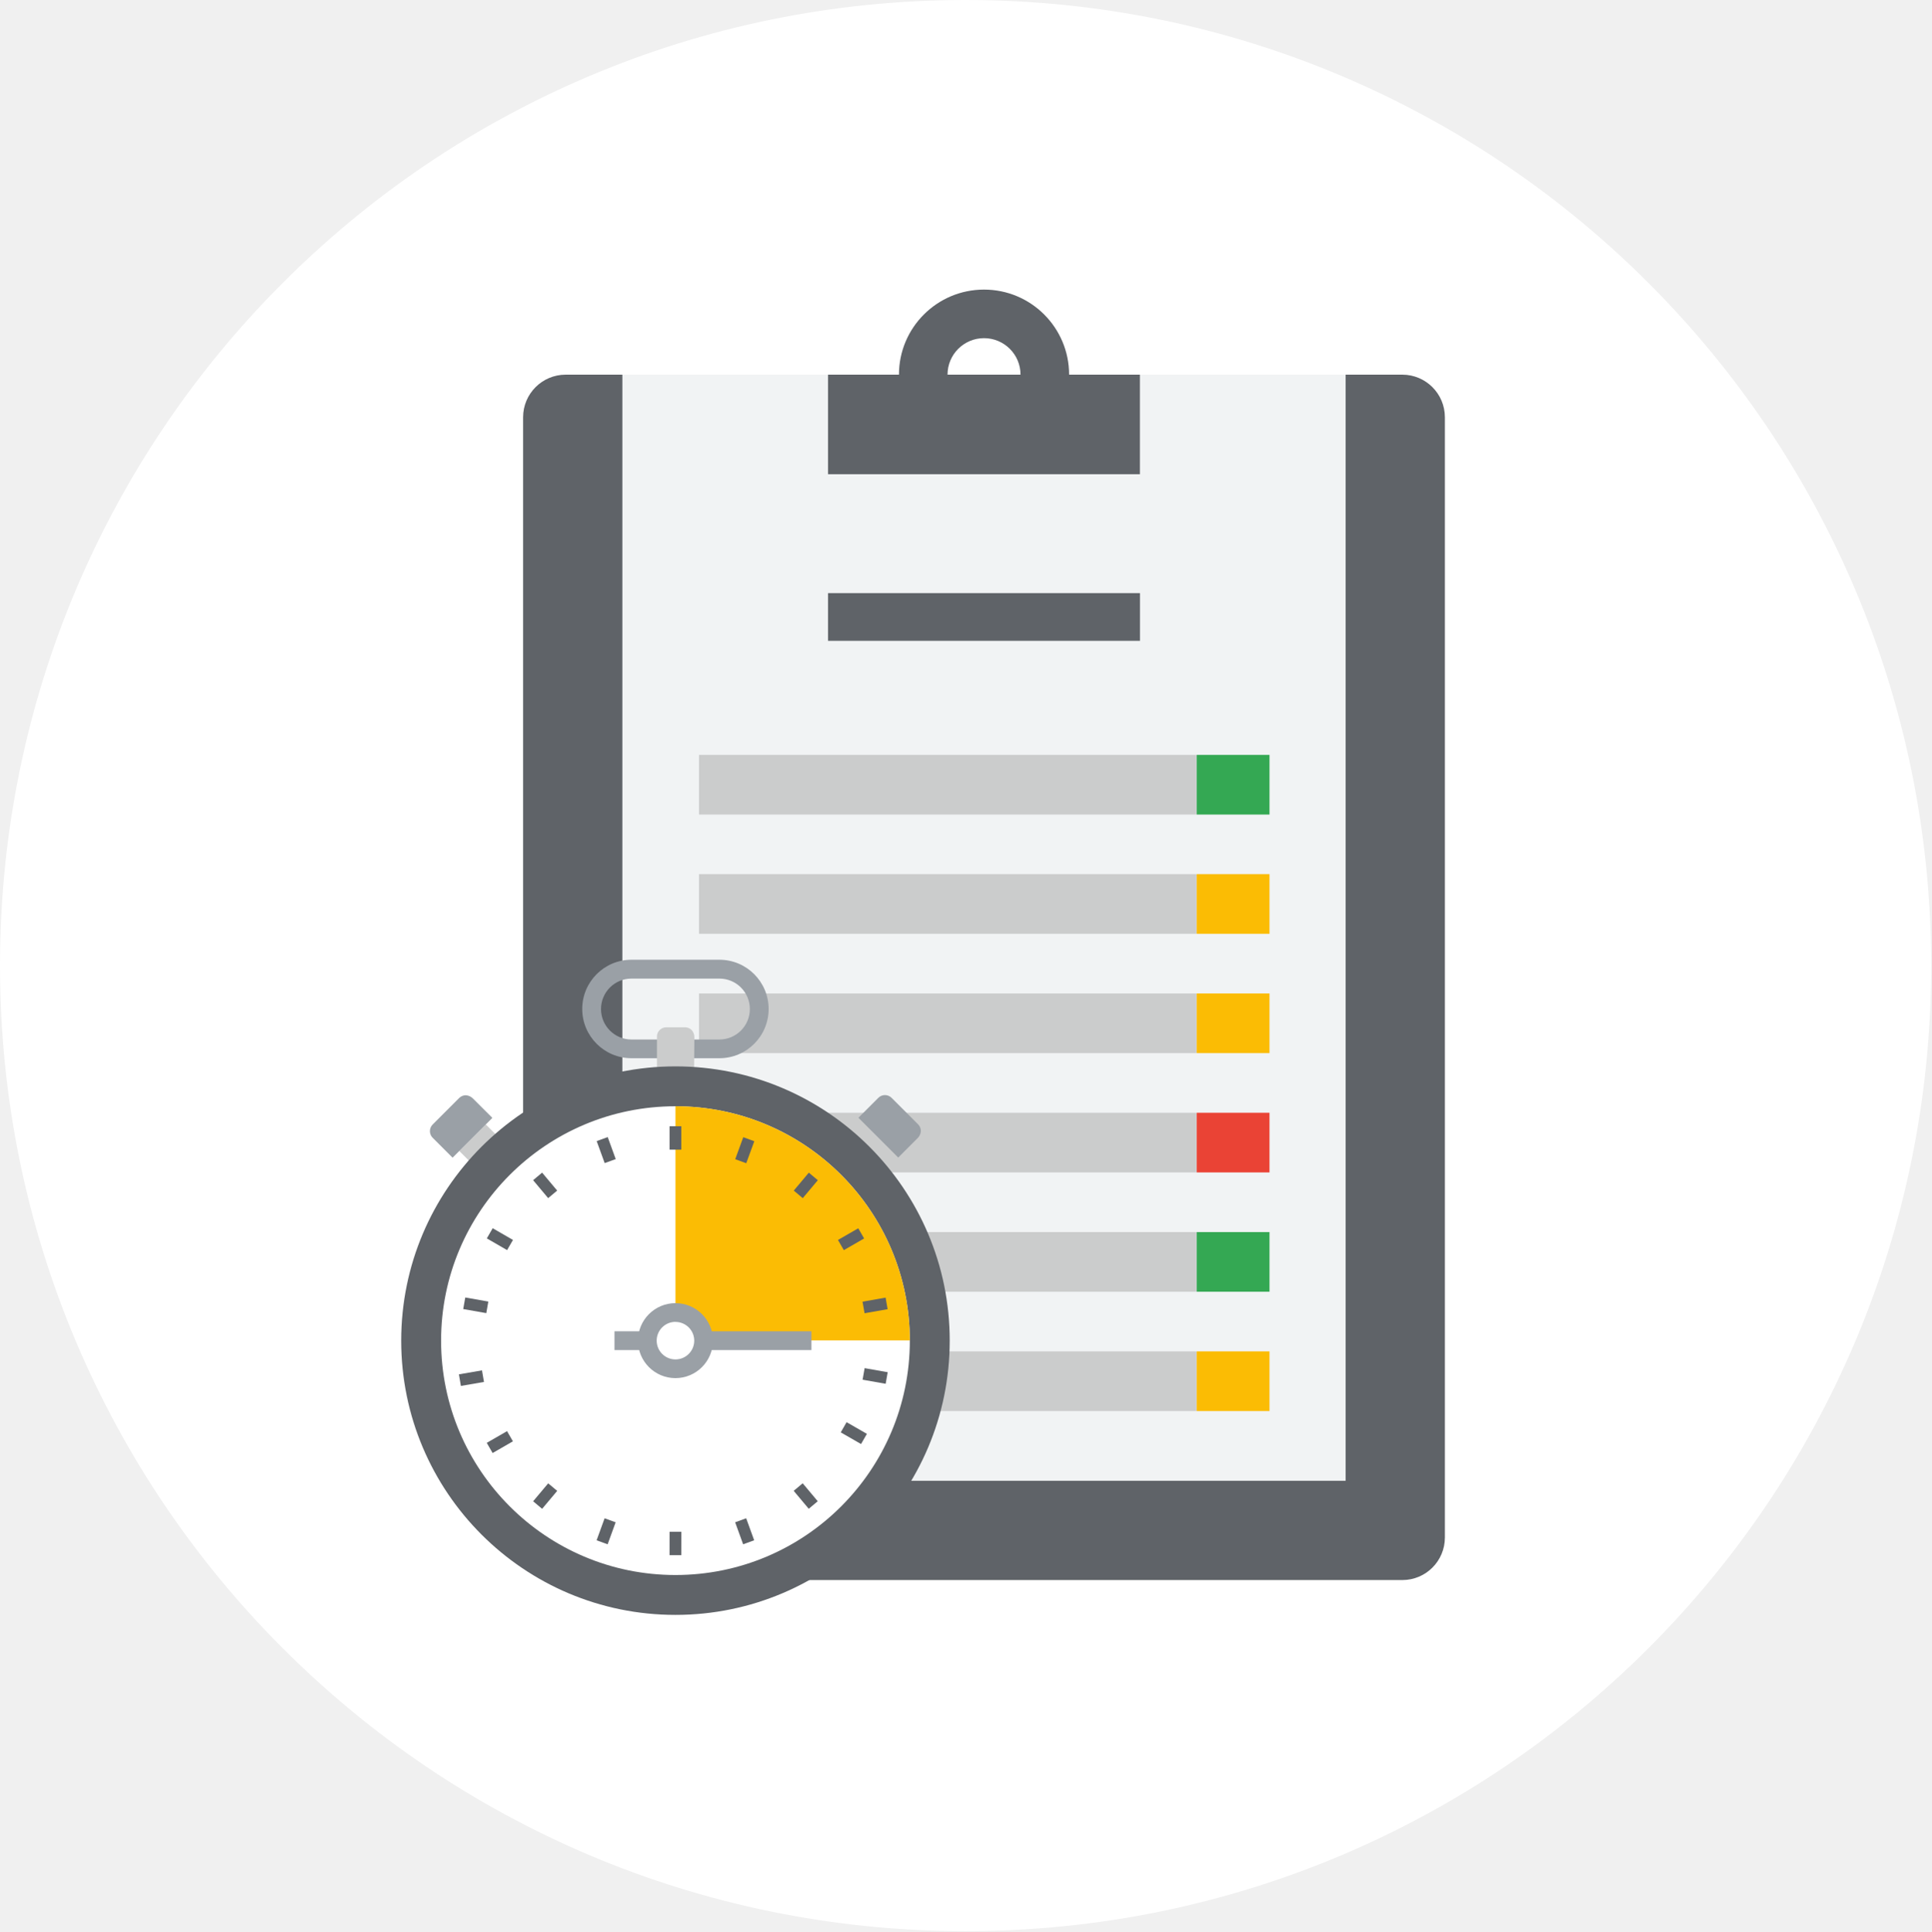
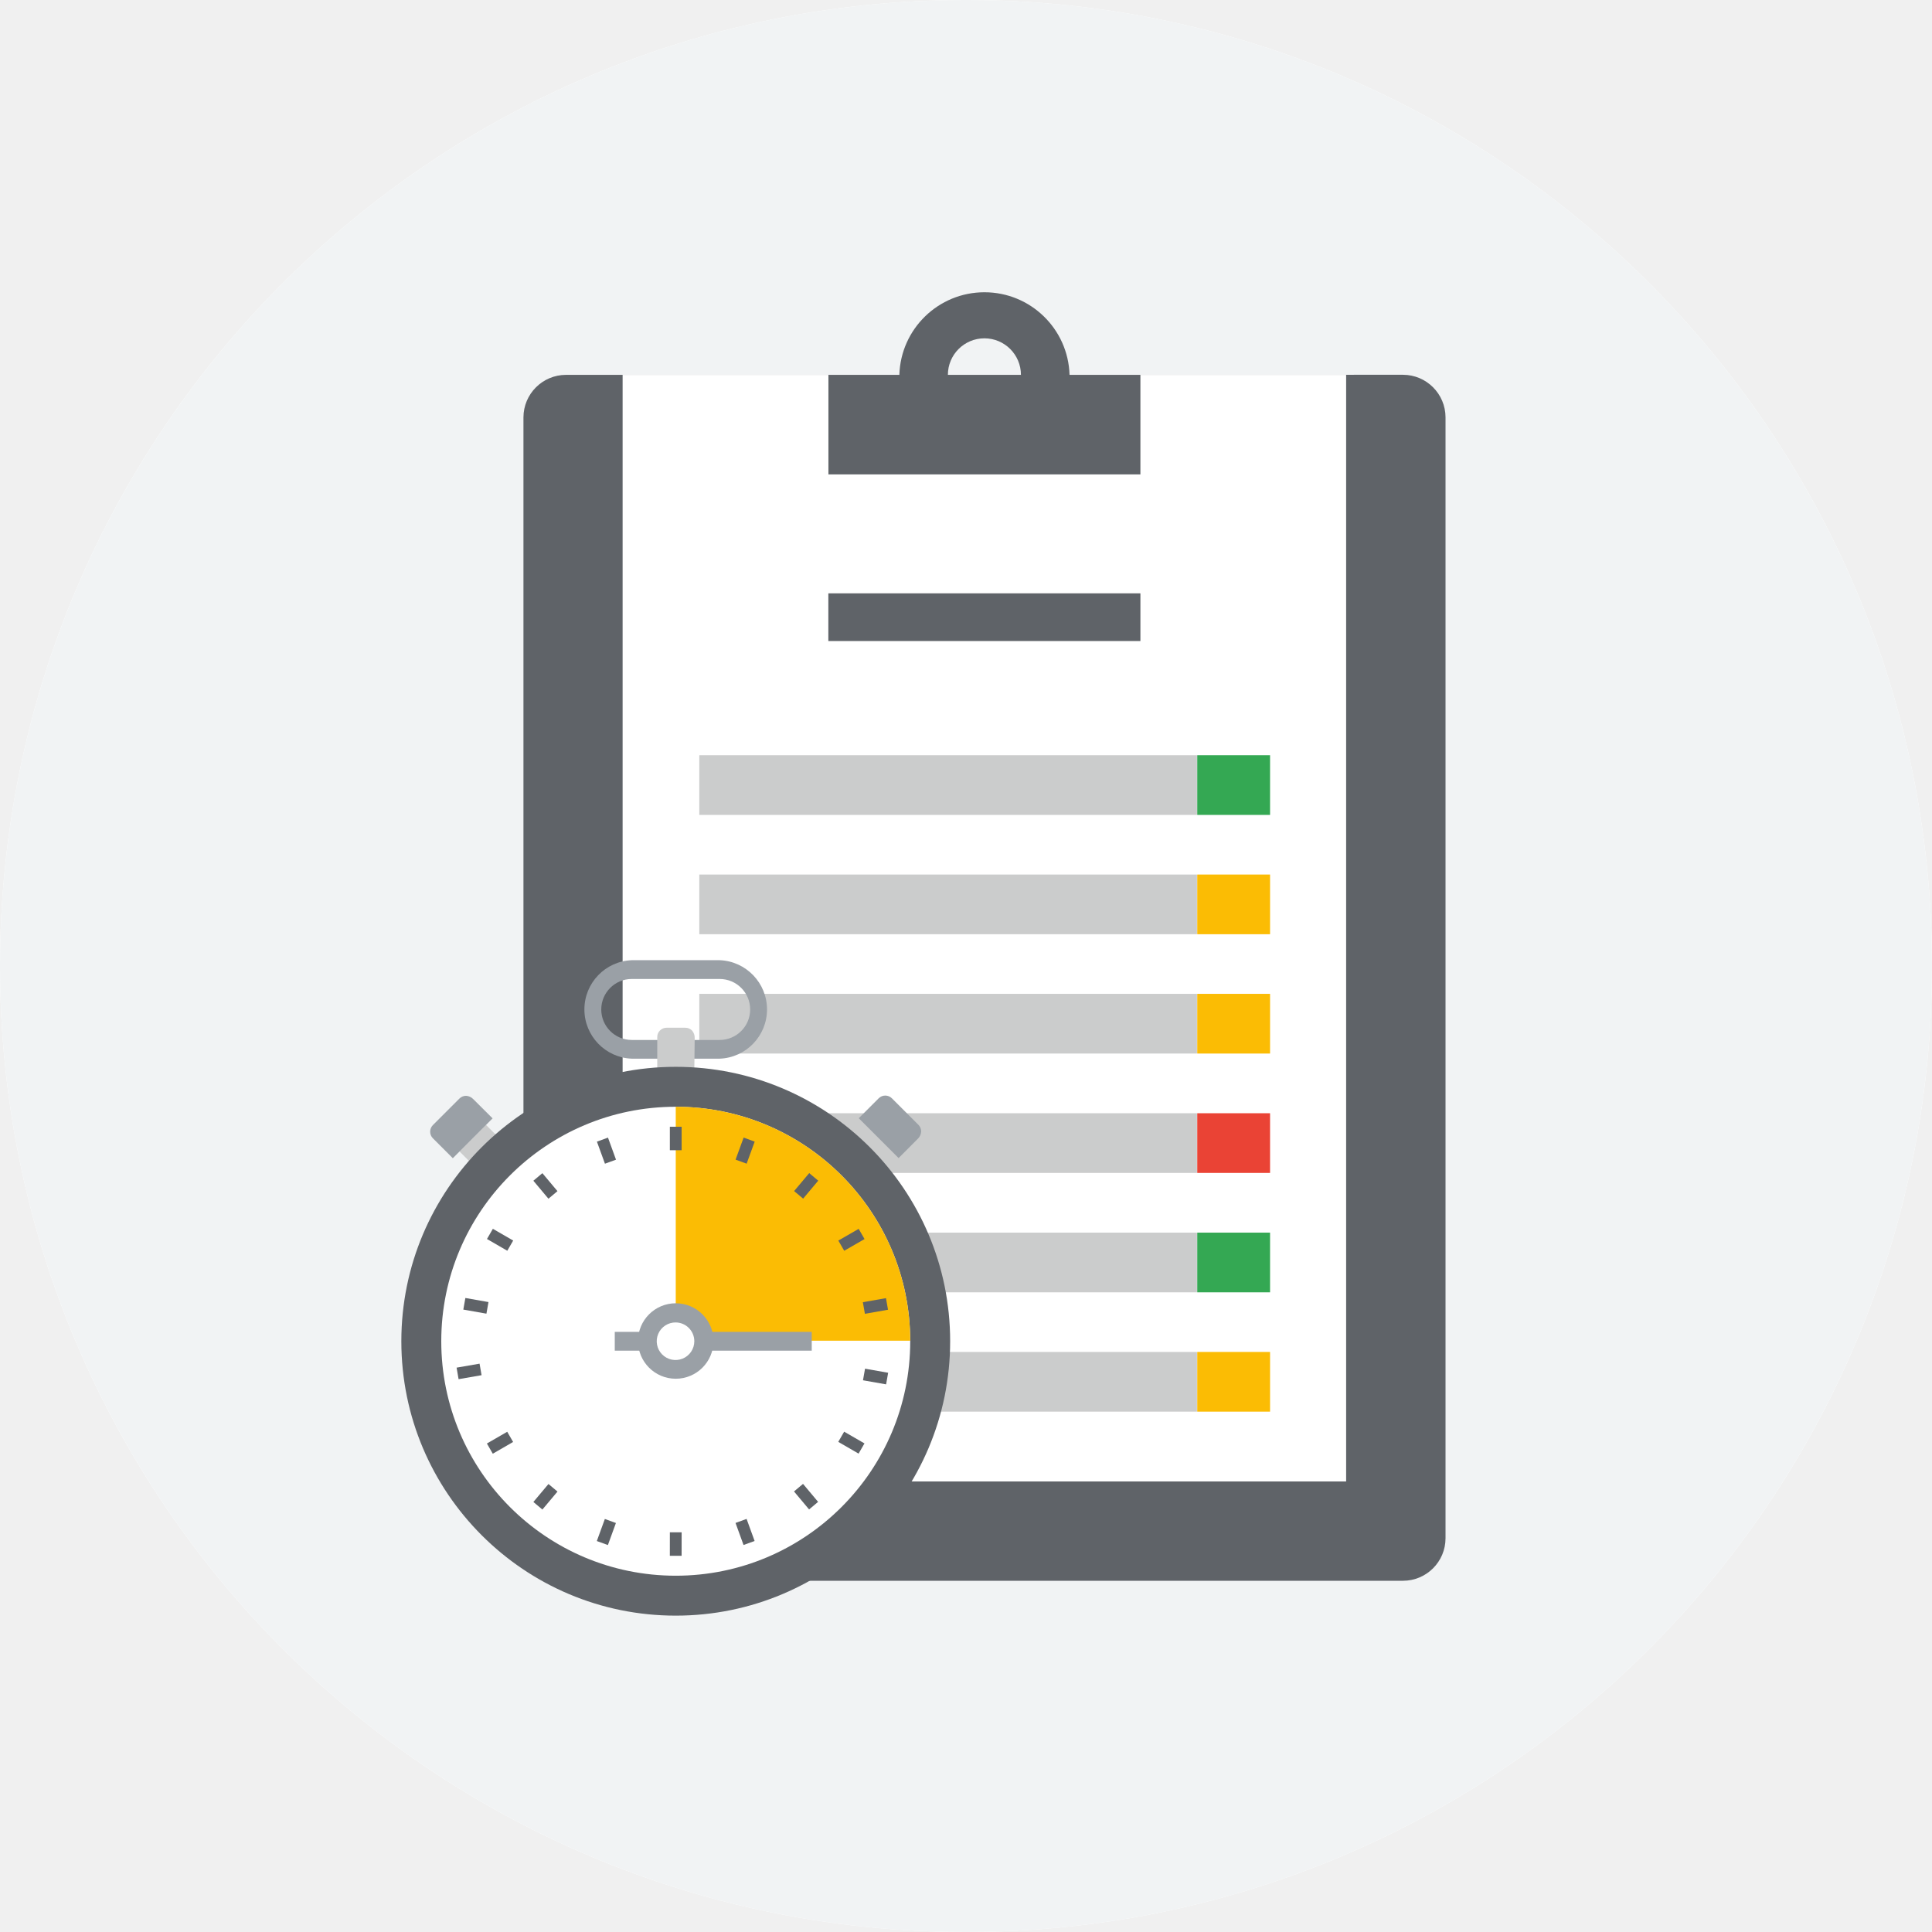
- <svg xmlns="http://www.w3.org/2000/svg" viewBox="0 0 291.03 291.03">
+ <svg xmlns="http://www.w3.org/2000/svg" viewBox="0 0 256 256">
  <defs>
-     <style>.cls-1{fill:#fff}.cls-2{fill:#5f6368}.cls-3{fill:#f1f3f4}.cls-4{fill:#cbcccc}.cls-5{fill:#fbbc04}.cls-6{fill:#ea4335}.cls-7{fill:#34a853}.cls-8{fill:#9aa0a6}</style>
+     <style>.cls-1{fill:#fff;}.cls-2{fill:#f1f3f4;}.cls-3{fill:#5f6368;}.cls-4{fill:#cbcccc;}.cls-5{fill:#fbbc04;}.cls-6{fill:#ea4335;}.cls-7{fill:#34a853;}.cls-8{fill:#9aa0a6;}</style>
  </defs>
  <g id="Layer_2" data-name="Layer 2">
    <g id="Layer_1-2" data-name="Layer 1">
-       <circle id="_Path_" data-name="&lt;Path&gt;" class="cls-1" cx="145.51" cy="145.51" r="145.51" />
-       <path class="cls-2" d="M85.24 56.46a6.42 6.42 0 0 0-6.41 6.41V231.7a6.41 6.41 0 0 0 6.41 6.41h126.09a6.41 6.41 0 0 0 6.41-6.41V62.87a6.42 6.42 0 0 0-6.41-6.41z" />
-       <path class="cls-3" d="M93.79 56.46h108.99v166.69H93.79z" />
-       <path class="cls-4" d="M105.34 131.73h74.97v8.99h-74.97zm0 17.98h74.97v8.99h-74.97zm0 17.98h74.97v8.99h-74.97zm0 17.98h74.97v8.99h-74.97zm0 17.98h74.97v8.99h-74.97z" />
-       <path class="cls-2" d="M124.78 89.38h47.01v7.19h-47.01z" />
-       <path class="cls-4" d="M105.34 113.76h74.97v8.99h-74.97z" />
-       <path class="cls-5" d="M180.34 131.73h10.97v8.99h-10.97zm0 17.98h10.97v8.99h-10.97z" />
-       <path class="cls-6" d="M180.34 167.69h10.97v8.99h-10.97z" />
-       <path class="cls-7" d="M180.34 185.67h10.97v8.99h-10.97z" />
-       <path class="cls-5" d="M180.34 203.65h10.97v8.99h-10.97z" />
-       <path class="cls-7" d="M180.34 113.76h10.97v8.99h-10.97z" />
-       <path class="cls-2" d="M161.11 56.46a12.82 12.82 0 1 0-25.64 0h-10.69v15h47v-15zm-18.32 0a5.5 5.5 0 1 1 11 0z" />
-       <path class="cls-8" d="M108.41 159.47H95.16a7.42 7.42 0 1 1 0-14.84h13.25a7.42 7.42 0 1 1 0 14.84zm-13.25-12a4.59 4.59 0 1 0 0 9.18h13.25a4.59 4.59 0 1 0 0-9.18z" />
-       <path class="cls-4" d="M104.6 161.22H99v-5a1.35 1.35 0 0 1 .41-1 1.41 1.41 0 0 1 1-.41h2.82a1.41 1.41 0 0 1 1 .41 1.6 1.6 0 0 1 .41 1.08z" />
-       <path class="cls-4" transform="rotate(-44.99 72.17 172.42)" d="M69.35 171.05H75v2.76h-5.65z" />
-       <path class="cls-8" d="M74.2 168.46l-6 6-3-3a1.41 1.41 0 0 1 0-2l4-4a1.41 1.41 0 0 1 1-.41 1.62 1.62 0 0 1 1.06.48z" />
-       <path class="cls-4" transform="rotate(-44.98 131.4 172.43)" d="M130.01 169.6h2.76v5.65h-2.76z" />
-       <path class="cls-8" d="M135.36 174.44l-6-6 3-3a1.41 1.41 0 0 1 2 0l4 4a1.41 1.41 0 0 1 .41 1 1.62 1.62 0 0 1-.47 1.06z" />
-       <circle class="cls-2" cx="101.79" cy="202.03" r="41.33" />
-       <circle class="cls-1" cx="101.79" cy="202.03" r="35.32" />
-       <path class="cls-5" d="M101.79 166.71V202h35.32a35.32 35.32 0 0 0-35.32-35.29z" />
-       <path class="cls-2" d="M100.9 169.72h1.77v3.53h-1.77z" />
-       <path class="cls-2" transform="rotate(-19.99 91.32 173.3)" d="M90.46 171.56h1.77v3.53h-1.77z" />
-       <path class="cls-2" transform="rotate(-39.99 82.15 178.64)" d="M81.27 176.87h1.77v3.53h-1.77z" />
-       <path class="cls-2" transform="rotate(-59.97 75.32 186.75)" d="M74.45 184.99h1.77v3.53h-1.77z" />
-       <path class="cls-2" transform="rotate(-79.98 71.69 196.72)" d="M70.82 194.96h1.77v3.53h-1.77z" />
-       <path class="cls-2" transform="rotate(-9.8 73.34 211.31)" d="M69.93 206.46h3.53v1.77h-3.53z" />
-       <path class="cls-2" transform="rotate(-30 75.33 217.32)" d="M73.56 216.43h3.53v1.77h-3.53z" />
-       <path class="cls-2" transform="rotate(-49.97 82.16 225.44)" d="M80.38 224.56h3.53v1.77h-3.53z" />
-       <path class="cls-2" transform="rotate(-70 91.35 230.75)" d="M89.57 229.86h3.53v1.77h-3.53z" />
-       <path class="cls-2" transform="rotate(-89.93 101.79 232.59)" d="M100.02 231.7h3.53v1.77h-3.53z" />
-       <path class="cls-2" transform="rotate(-19.96 112.27 230.8)" d="M111.35 228.98h1.77v3.53h-1.77z" />
-       <path class="cls-2" transform="rotate(-39.98 121.44 225.45)" d="M120.54 223.67h1.77v3.53h-1.77z" />
-       <path class="cls-2" transform="rotate(-60.1 127.3 216.27)" d="M127.36 215.54h1.77v3.53h-1.77z" />
-       <path class="cls-2" transform="rotate(-79.98 131.89 207.34)" d="M130.99 205.57h1.77v3.53h-1.77z" />
-       <path class="cls-2" transform="rotate(-9.98 131.87 196.74)" d="M130.11 195.84h3.53v1.77h-3.53z" />
-       <path class="cls-2" transform="rotate(-29.94 128.23 186.74)" d="M126.48 185.87h3.53v1.77h-3.53z" />
-       <path class="cls-2" transform="rotate(-49.97 121.43 178.63)" d="M119.66 177.75h3.53v1.77h-3.53z" />
-       <path class="cls-2" transform="rotate(-69.93 112.24 173.33)" d="M110.47 172.44H114v1.77h-3.53z" />
-       <circle class="cls-1" cx="101.79" cy="202.03" r="4.24" />
-       <path class="cls-8" d="M101.79 207.68a5.65 5.65 0 1 1 5.65-5.65 5.66 5.66 0 0 1-5.65 5.65zm0-8.48a2.83 2.83 0 1 0 2.83 2.83 2.83 2.83 0 0 0-2.83-2.82z" />
-       <path class="cls-8" d="M92.6 200.62h4.95v2.83H92.6zm13.43 0h16.25v2.83h-16.25z" />
+       <g id="Layer_2-2" data-name="Layer 2">
+         <g id="Layer_1-2-2" data-name="Layer 1-2">
+           <circle id="_Path_" data-name=" Path " class="cls-1" cx="128" cy="128" r="128" />
+           <circle id="_Clipping_Path_" data-name=" Clipping Path " class="cls-2" cx="128" cy="128" r="128" />
+           <path class="cls-3" d="M75,49.67a5.65,5.65,0,0,0-5.64,5.64V203.82A5.64,5.64,0,0,0,75,209.46H185.9a5.64,5.64,0,0,0,5.64-5.64h0V55.3a5.65,5.65,0,0,0-5.64-5.64Z" />
+           <rect class="cls-1" x="82.5" y="49.67" width="95.87" height="146.63" />
+           <rect class="cls-4" x="92.66" y="115.88" width="65.95" height="7.91" />
+           <rect class="cls-4" x="92.66" y="131.69" width="65.95" height="7.91" />
+           <rect class="cls-4" x="92.66" y="147.51" width="65.95" height="7.91" />
+           <rect class="cls-4" x="92.66" y="163.33" width="65.95" height="7.91" />
+           <rect class="cls-4" x="92.66" y="179.14" width="65.95" height="7.91" />
+           <rect class="cls-3" x="109.76" y="78.62" width="41.35" height="6.32" />
+           <rect class="cls-4" x="92.66" y="100.07" width="65.95" height="7.91" />
+           <rect class="cls-5" x="158.64" y="115.88" width="9.65" height="7.91" />
+           <rect class="cls-5" x="158.64" y="131.69" width="9.65" height="7.91" />
+           <rect class="cls-6" x="158.64" y="147.51" width="9.65" height="7.91" />
+           <rect class="cls-7" x="158.64" y="163.33" width="9.65" height="7.91" />
+           <rect class="cls-5" x="158.64" y="179.14" width="9.65" height="7.91" />
+           <rect class="cls-7" x="158.64" y="100.07" width="9.65" height="7.91" />
+           <path class="cls-3" d="M141.72,49.67a11.28,11.28,0,0,0-22.55,0h-9.4V62.86h41.34V49.67Zm-16.12,0a4.84,4.84,0,1,1,9.68,0Z" />
+           <path class="cls-8" d="M95.36,140.28H83.71a6.53,6.53,0,0,1,0-13.05H95.36a6.53,6.53,0,0,1,0,13.05ZM83.71,129.72a4,4,0,0,0,0,8.08H95.36a4,4,0,0,0,0-8.08H83.71Z" />
+           <path class="cls-4" d="M92,141.82H87.09v-4.4a1.19,1.19,0,0,1,.36-.88,1.24,1.24,0,0,1,.88-.36h2.48a1.24,1.24,0,0,1,.88.36,1.41,1.41,0,0,1,.36,1Z" />
+           <rect class="cls-4" x="61.01" y="150.46" width="4.97" height="2.43" transform="translate(-88.64 89.29) rotate(-44.99)" />
+           <path class="cls-8" d="M65.27,148.19,60,153.47l-2.64-2.64a1.24,1.24,0,0,1,0-1.75h0l3.52-3.52a1.24,1.24,0,0,1,.88-.36,1.43,1.43,0,0,1,.93.42Z" />
+           <rect class="cls-4" x="114.36" y="149.21" width="2.43" height="4.97" transform="translate(-73.4 126.09) rotate(-44.98)" />
+           <path class="cls-8" d="M119.07,153.45l-5.28-5.28,2.64-2.64a1.24,1.24,0,0,1,1.75,0h0l3.52,3.52a1.24,1.24,0,0,1,.36.88,1.43,1.43,0,0,1-.41.93Z" />
+           <circle class="cls-3" cx="89.54" cy="177.72" r="36.36" />
+           <circle class="cls-1" cx="89.54" cy="177.72" r="31.07" />
+           <path class="cls-5" d="M89.54,146.65v31h31.07A31.07,31.07,0,0,0,89.54,146.65Z" />
+           <rect class="cls-3" x="88.76" y="149.3" width="1.56" height="3.11" />
+           <rect class="cls-3" x="79.58" y="150.91" width="1.56" height="3.11" transform="translate(-47.28 36.66) rotate(-19.99)" />
+           <rect class="cls-3" x="71.49" y="155.59" width="1.56" height="3.11" transform="translate(-84.09 83.19) rotate(-39.99)" />
+           <rect class="cls-3" x="65.48" y="162.72" width="1.56" height="3.11" transform="translate(-109.12 139.43) rotate(-59.97)" />
+           <rect class="cls-3" x="62.29" y="171.48" width="1.56" height="3.11" transform="translate(-118.31 205.03) rotate(-79.98)" />
+           <rect class="cls-3" x="60.61" y="180.94" width="3.09" height="1.55" transform="translate(-30.14 13.3) rotate(-9.84)" />
+           <rect class="cls-3" x="64.7" y="190.39" width="3.11" height="1.56" transform="translate(-86.71 58.74) rotate(-30)" />
+           <rect class="cls-3" x="70.71" y="197.55" width="3.11" height="1.56" transform="translate(-126.07 126.1) rotate(-49.97)" />
+           <rect class="cls-3" x="78.79" y="202.22" width="3.11" height="1.56" transform="translate(-137.89 209.07) rotate(-70)" />
+           <rect class="cls-3" x="87.99" y="203.82" width="3.11" height="1.56" transform="translate(-115.17 293.89) rotate(-89.93)" />
+           <rect class="cls-3" x="97.94" y="201.44" width="1.56" height="3.11" transform="translate(-63.36 45.89) rotate(-19.96)" />
+           <rect class="cls-3" x="106.03" y="196.76" width="1.56" height="3.11" transform="translate(-102.46 114.98) rotate(-39.98)" />
+           <rect class="cls-3" x="112.03" y="189.6" width="1.56" height="3.11" transform="translate(-109.14 193.2) rotate(-59.98)" />
+           <rect class="cls-3" x="115.23" y="180.85" width="1.56" height="3.11" transform="translate(-83.79 264.9) rotate(-79.98)" />
+           <rect class="cls-3" x="114.45" y="172.27" width="3.11" height="1.56" transform="translate(-28.24 22.72) rotate(-9.98)" />
+           <rect class="cls-3" x="111.26" y="163.5" width="3.11" height="1.56" transform="translate(-66.93 78.23) rotate(-29.94)" />
+           <rect class="cls-3" x="105.27" y="156.36" width="3.11" height="1.56" transform="translate(-82.21 137.86) rotate(-49.97)" />
+           <rect class="cls-3" x="97.18" y="151.69" width="3.11" height="1.56" transform="translate(-78.36 192.88) rotate(-69.93)" />
+           <circle class="cls-1" cx="89.54" cy="177.72" r="3.73" />
+           <path class="cls-8" d="M89.54,182.69a5,5,0,1,1,5-5h0A5,5,0,0,1,89.54,182.69Zm0-7.46A2.49,2.49,0,1,0,92,177.72a2.49,2.49,0,0,0-2.49-2.49Z" />
+           <rect class="cls-8" x="81.46" y="176.48" width="4.35" height="2.49" />
+           <rect class="cls-8" x="93.27" y="176.48" width="14.29" height="2.49" />
+         </g>
+       </g>
    </g>
  </g>
</svg>
